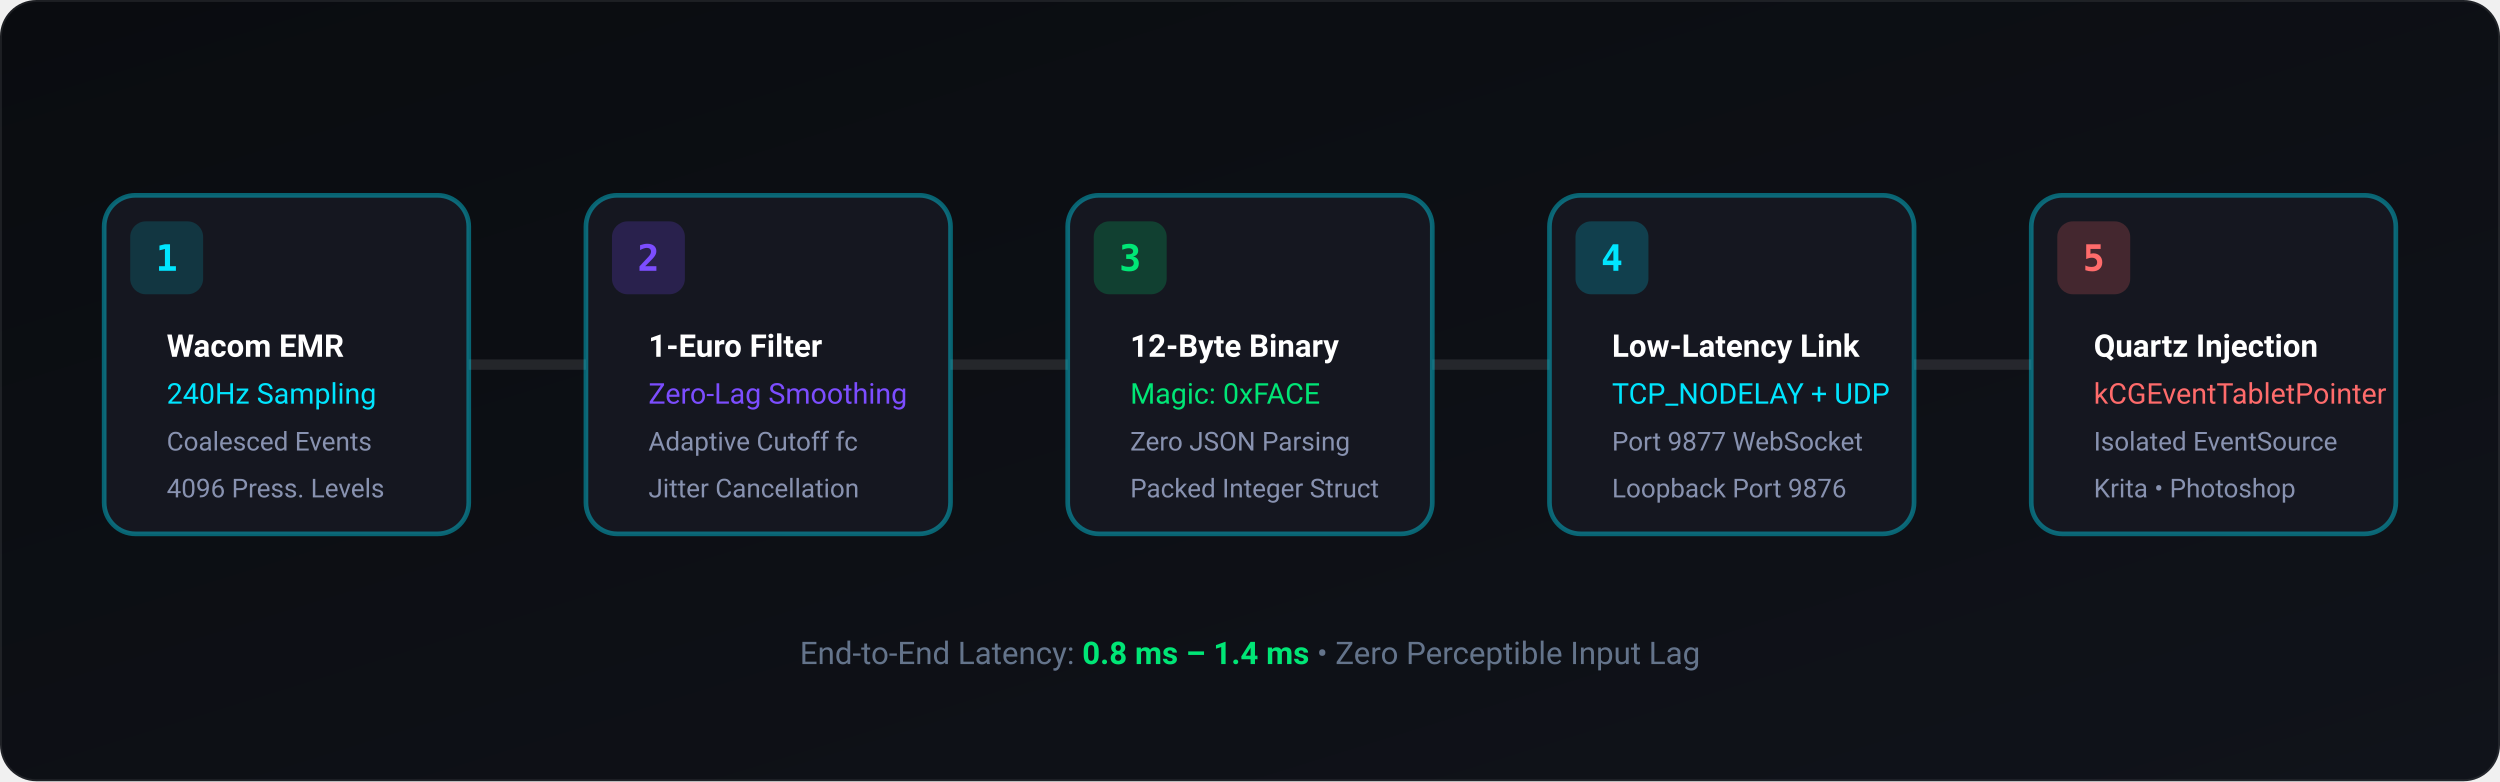
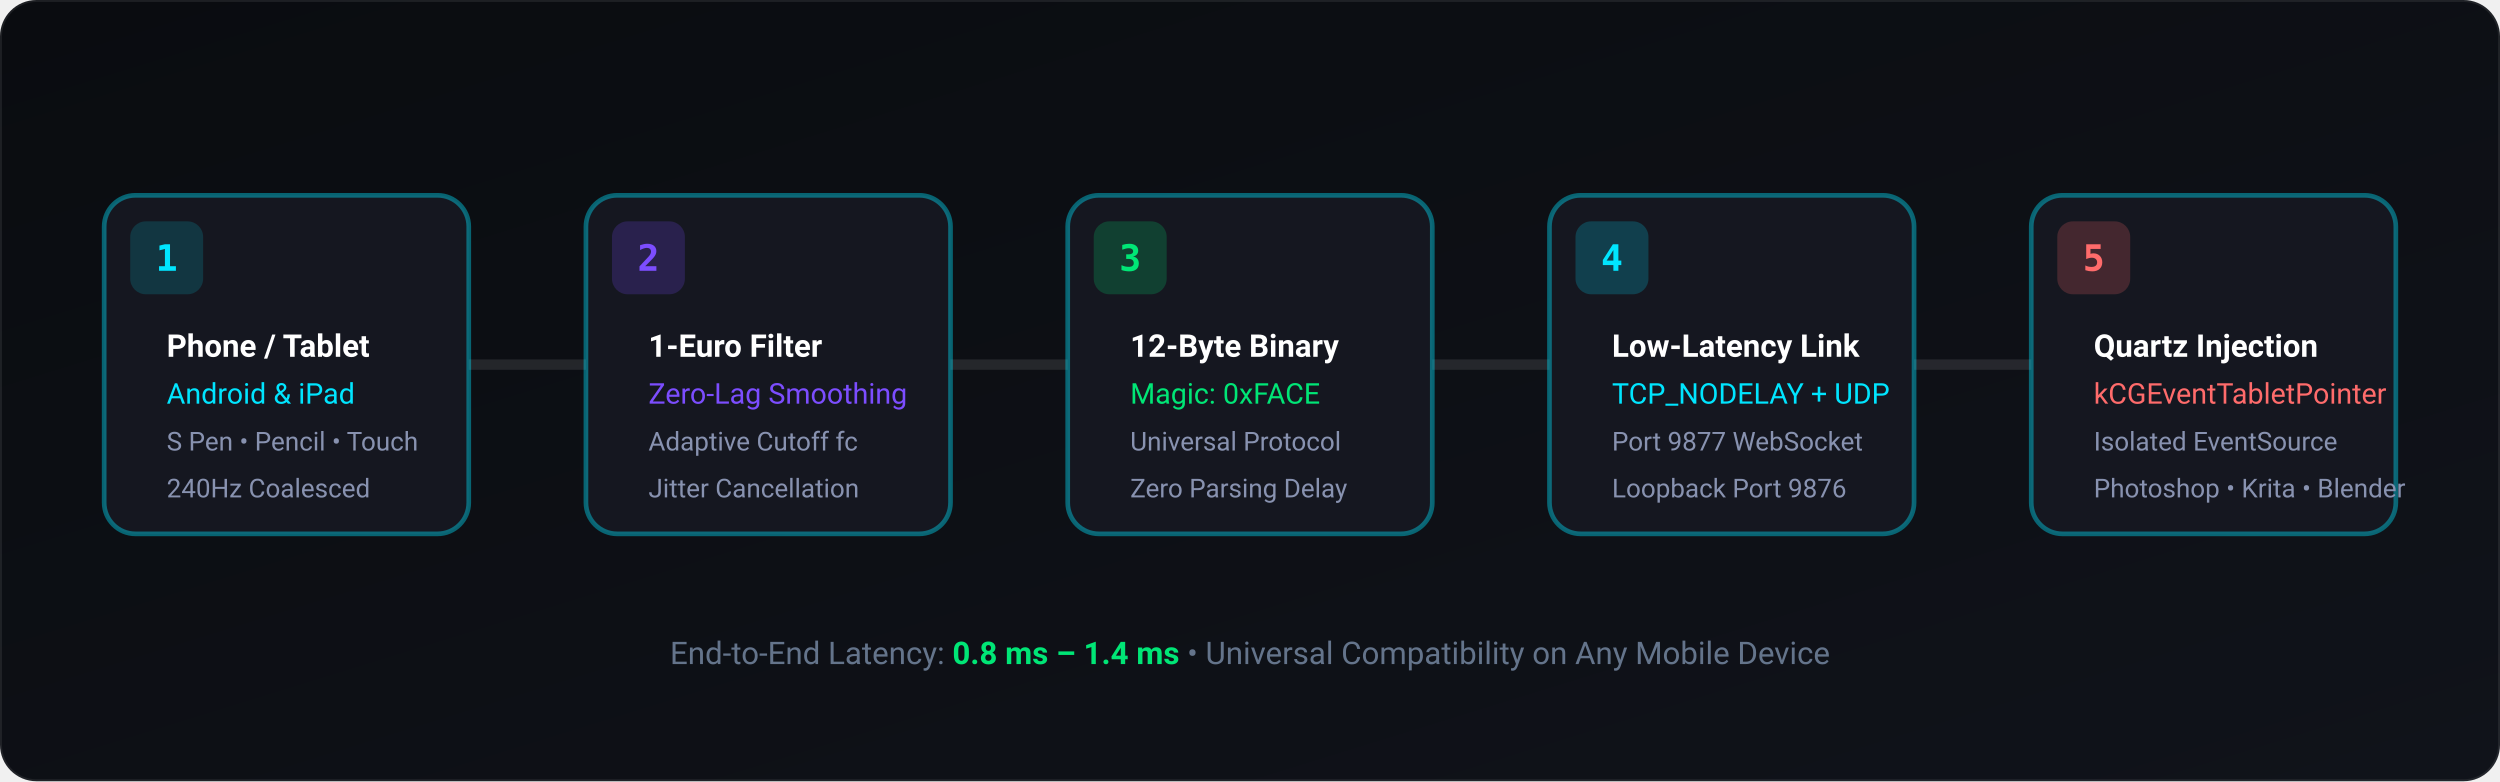
<svg xmlns="http://www.w3.org/2000/svg" viewBox="0 0 960 300" width="100%" height="100%">
  <defs>
    <linearGradient id="pipe-bg" x1="0%" y1="0%" x2="100%" y2="100%">
      <stop offset="0%" stop-color="#0a0c10" />
      <stop offset="100%" stop-color="#10131a" />
    </linearGradient>
    <linearGradient id="glow-grad" x1="0%" y1="0%" x2="100%" y2="0%">
      <stop offset="0%" stop-color="#00e5ff" />
      <stop offset="50%" stop-color="#7c4dff" />
      <stop offset="100%" stop-color="#00e676" />
    </linearGradient>
    <filter id="node-glow" x="-20%" y="-20%" width="140%" height="140%">
      <feGaussianBlur stdDeviation="6" result="blur" />
      <feMerge>
        <feMergeNode in="blur" />
        <feMergeNode in="SourceGraphic" />
      </feMerge>
    </filter>
  </defs>
  <style>
    @keyframes flow-pulse {
      0% { stroke-dashoffset: 240; }
      100% { stroke-dashoffset: 0; }
    }

    @keyframes node-activate {
      0%, 100% { stroke: rgba(0, 229, 255, 0.4); }
      50% { stroke: #00e676; filter: drop-shadow(0 0 8px rgba(0,230,118,0.6)); }
    }

    @keyframes particle-run {
      0% { transform: translateX(0px); opacity: 0; }
      10% { opacity: 1; }
      90% { opacity: 1; }
      100% { transform: translateX(760px); opacity: 0; }
    }

    .pipeline-wire {
      stroke-dasharray: 8 10;
      animation: flow-pulse 1.8s linear infinite;
    }

    .pulsing-node {
      animation: node-activate 3s ease-in-out infinite;
    }

    .moving-packet {
      animation: particle-run 2.2s cubic-bezier(0.4, 0.0, 0.2, 1) infinite;
    }
  </style>
  <rect width="960" height="300" rx="14" fill="url(#pipe-bg)" stroke="rgba(255,255,255,0.08)" stroke-width="1.5" />
  <line x1="100" y1="140" x2="860" y2="140" stroke="rgba(255,255,255,0.1)" stroke-width="4" stroke-linecap="round" />
  <line x1="100" y1="140" x2="860" y2="140" stroke="url(#glow-grad)" stroke-width="4" stroke-linecap="round" class="pipeline-wire" filter="url(#node-glow)" />
  <g class="moving-packet" transform="translate(100, 140)">
    <circle cx="0" cy="0" r="6" fill="#ffffff" filter="url(#node-glow)" />
    <circle cx="-12" cy="0" r="3.5" fill="#00e5ff" opacity="0.8" />
    <circle cx="-22" cy="0" r="2" fill="#7c4dff" opacity="0.5" />
  </g>
  <g transform="translate(40, 75)">
    <rect width="140" height="130" rx="12" fill="#151720" stroke="rgba(0,229,255,0.4)" stroke-width="1.8" class="pulsing-node" />
    <rect x="10" y="10" width="28" height="28" rx="6" fill="rgba(0,229,255,0.15)" />
    <text x="24" y="29" font-family="monospace" font-size="14" fill="#00e5ff" font-weight="bold" text-anchor="middle">1</text>
-     <text x="24" y="62" font-family="-apple-system, BlinkMacSystemFont, 'Segoe UI', Roboto, sans-serif" font-size="12" font-weight="700" fill="#ffffff">Wacom EMR</text>
-     <text x="24" y="80" font-family="-apple-system, BlinkMacSystemFont, 'Segoe UI', Roboto, sans-serif" font-size="11" fill="#00e5ff">240Hz Sampling</text>
-     <text x="24" y="98" font-family="-apple-system, BlinkMacSystemFont, 'Segoe UI', Roboto, sans-serif" font-size="10" fill="#8892b0">Coalesced Events</text>
-     <text x="24" y="116" font-family="-apple-system, BlinkMacSystemFont, 'Segoe UI', Roboto, sans-serif" font-size="10" fill="#8892b0">4096 Press. Levels</text>
+     <text x="24" y="62" font-family="-apple-system, BlinkMacSystemFont, 'Segoe UI', Roboto, sans-serif" font-size="12" font-weight="700" fill="#ffffff">Phone / Tablet</text>
+     <text x="24" y="80" font-family="-apple-system, BlinkMacSystemFont, 'Segoe UI', Roboto, sans-serif" font-size="11" fill="#00e5ff">Android &amp; iPad</text>
+     <text x="24" y="98" font-family="-apple-system, BlinkMacSystemFont, 'Segoe UI', Roboto, sans-serif" font-size="10" fill="#8892b0">S Pen • Pencil • Touch</text>
+     <text x="24" y="116" font-family="-apple-system, BlinkMacSystemFont, 'Segoe UI', Roboto, sans-serif" font-size="10" fill="#8892b0">240Hz Coalesced</text>
  </g>
  <g transform="translate(225, 75)">
    <rect width="140" height="130" rx="12" fill="#151720" stroke="rgba(0,229,255,0.4)" stroke-width="1.8" class="pulsing-node" />
    <rect x="10" y="10" width="28" height="28" rx="6" fill="rgba(124,77,255,0.2)" />
    <text x="24" y="29" font-family="monospace" font-size="14" fill="#7c4dff" font-weight="bold" text-anchor="middle">2</text>
    <text x="24" y="62" font-family="-apple-system, BlinkMacSystemFont, 'Segoe UI', Roboto, sans-serif" font-size="12" font-weight="700" fill="#ffffff">1-Euro Filter</text>
    <text x="24" y="80" font-family="-apple-system, BlinkMacSystemFont, 'Segoe UI', Roboto, sans-serif" font-size="11" fill="#7c4dff">Zero-Lag Smoothing</text>
    <text x="24" y="98" font-family="-apple-system, BlinkMacSystemFont, 'Segoe UI', Roboto, sans-serif" font-size="10" fill="#8892b0">Adaptive Cutoff fc</text>
    <text x="24" y="116" font-family="-apple-system, BlinkMacSystemFont, 'Segoe UI', Roboto, sans-serif" font-size="10" fill="#8892b0">Jitter Cancellation</text>
  </g>
  <g transform="translate(410, 75)">
    <rect width="140" height="130" rx="12" fill="#151720" stroke="rgba(0,229,255,0.4)" stroke-width="1.8" class="pulsing-node" />
    <rect x="10" y="10" width="28" height="28" rx="6" fill="rgba(0,230,118,0.2)" />
    <text x="24" y="29" font-family="monospace" font-size="14" fill="#00e676" font-weight="bold" text-anchor="middle">3</text>
    <text x="24" y="62" font-family="-apple-system, BlinkMacSystemFont, 'Segoe UI', Roboto, sans-serif" font-size="12" font-weight="700" fill="#ffffff">12-Byte Binary</text>
    <text x="24" y="80" font-family="-apple-system, BlinkMacSystemFont, 'Segoe UI', Roboto, sans-serif" font-size="11" fill="#00e676">Magic: 0xFACE</text>
-     <text x="24" y="98" font-family="-apple-system, BlinkMacSystemFont, 'Segoe UI', Roboto, sans-serif" font-size="10" fill="#8892b0">Zero JSON Parsing</text>
-     <text x="24" y="116" font-family="-apple-system, BlinkMacSystemFont, 'Segoe UI', Roboto, sans-serif" font-size="10" fill="#8892b0">Packed Integer Struct</text>
+     <text x="24" y="98" font-family="-apple-system, BlinkMacSystemFont, 'Segoe UI', Roboto, sans-serif" font-size="10" fill="#8892b0">Universal Protocol</text>
+     <text x="24" y="116" font-family="-apple-system, BlinkMacSystemFont, 'Segoe UI', Roboto, sans-serif" font-size="10" fill="#8892b0">Zero Parsing Delay</text>
  </g>
  <g transform="translate(595, 75)">
    <rect width="140" height="130" rx="12" fill="#151720" stroke="rgba(0,229,255,0.4)" stroke-width="1.8" class="pulsing-node" />
    <rect x="10" y="10" width="28" height="28" rx="6" fill="rgba(0,229,255,0.2)" />
    <text x="24" y="29" font-family="monospace" font-size="14" fill="#00e5ff" font-weight="bold" text-anchor="middle">4</text>
    <text x="24" y="62" font-family="-apple-system, BlinkMacSystemFont, 'Segoe UI', Roboto, sans-serif" font-size="12" font-weight="700" fill="#ffffff">Low-Latency Link</text>
    <text x="24" y="80" font-family="-apple-system, BlinkMacSystemFont, 'Segoe UI', Roboto, sans-serif" font-size="11" fill="#00e5ff">TCP_NODELAY + UDP</text>
    <text x="24" y="98" font-family="-apple-system, BlinkMacSystemFont, 'Segoe UI', Roboto, sans-serif" font-size="10" fill="#8892b0">Port 9877 WebSocket</text>
    <text x="24" y="116" font-family="-apple-system, BlinkMacSystemFont, 'Segoe UI', Roboto, sans-serif" font-size="10" fill="#8892b0">Loopback Port 9876</text>
  </g>
  <g transform="translate(780, 75)">
    <rect width="140" height="130" rx="12" fill="#151720" stroke="rgba(0,229,255,0.4)" stroke-width="1.8" class="pulsing-node" />
    <rect x="10" y="10" width="28" height="28" rx="6" fill="rgba(255,107,107,0.2)" />
    <text x="24" y="29" font-family="monospace" font-size="14" fill="#ff6b6b" font-weight="bold" text-anchor="middle">5</text>
    <text x="24" y="62" font-family="-apple-system, BlinkMacSystemFont, 'Segoe UI', Roboto, sans-serif" font-size="12" font-weight="700" fill="#ffffff">Quartz Injection</text>
    <text x="24" y="80" font-family="-apple-system, BlinkMacSystemFont, 'Segoe UI', Roboto, sans-serif" font-size="11" fill="#ff6b6b">kCGEventTabletPointer</text>
    <text x="24" y="98" font-family="-apple-system, BlinkMacSystemFont, 'Segoe UI', Roboto, sans-serif" font-size="10" fill="#8892b0">Isolated EventSource</text>
-     <text x="24" y="116" font-family="-apple-system, BlinkMacSystemFont, 'Segoe UI', Roboto, sans-serif" font-size="10" fill="#8892b0">Krita • Photoshop</text>
+     <text x="24" y="116" font-family="-apple-system, BlinkMacSystemFont, 'Segoe UI', Roboto, sans-serif" font-size="10" fill="#8892b0">Photoshop • Krita • Blender</text>
  </g>
-   <text x="480" y="255" font-family="-apple-system, BlinkMacSystemFont, 'Segoe UI', Roboto, sans-serif" font-size="12" fill="#64748b" text-anchor="middle">End-to-End Latency: <tspan fill="#00e676" font-weight="bold">0.8 ms – 1.4 ms</tspan> • Zero Perceptible Input Lag</text>
+   <text x="480" y="255" font-family="-apple-system, BlinkMacSystemFont, 'Segoe UI', Roboto, sans-serif" font-size="12" fill="#64748b" text-anchor="middle">End-to-End Latency: <tspan fill="#00e676" font-weight="bold">0.8 ms – 1.4 ms</tspan> • Universal Compatibility on Any Mobile Device</text>
</svg>
